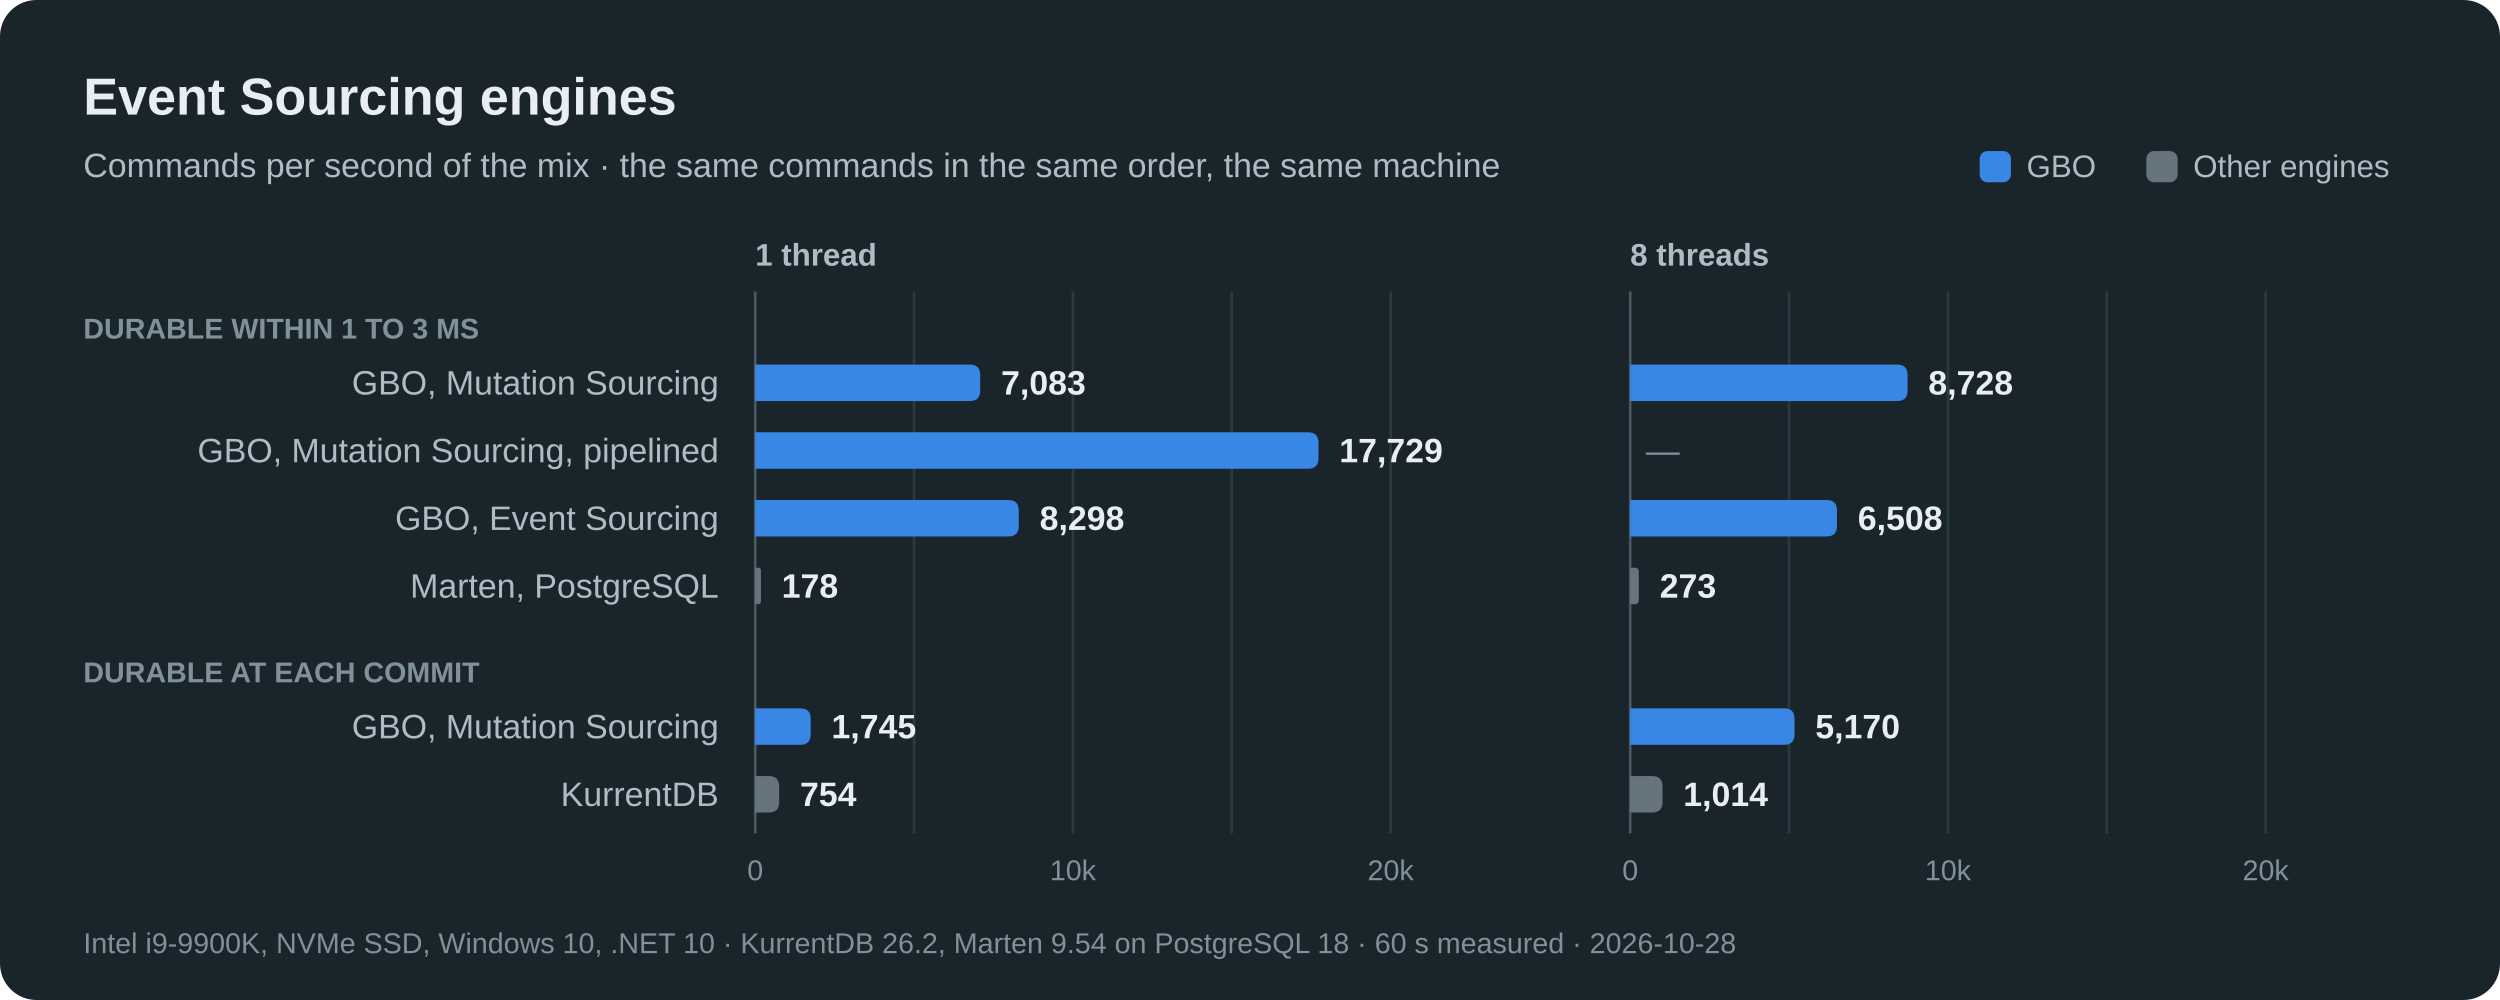
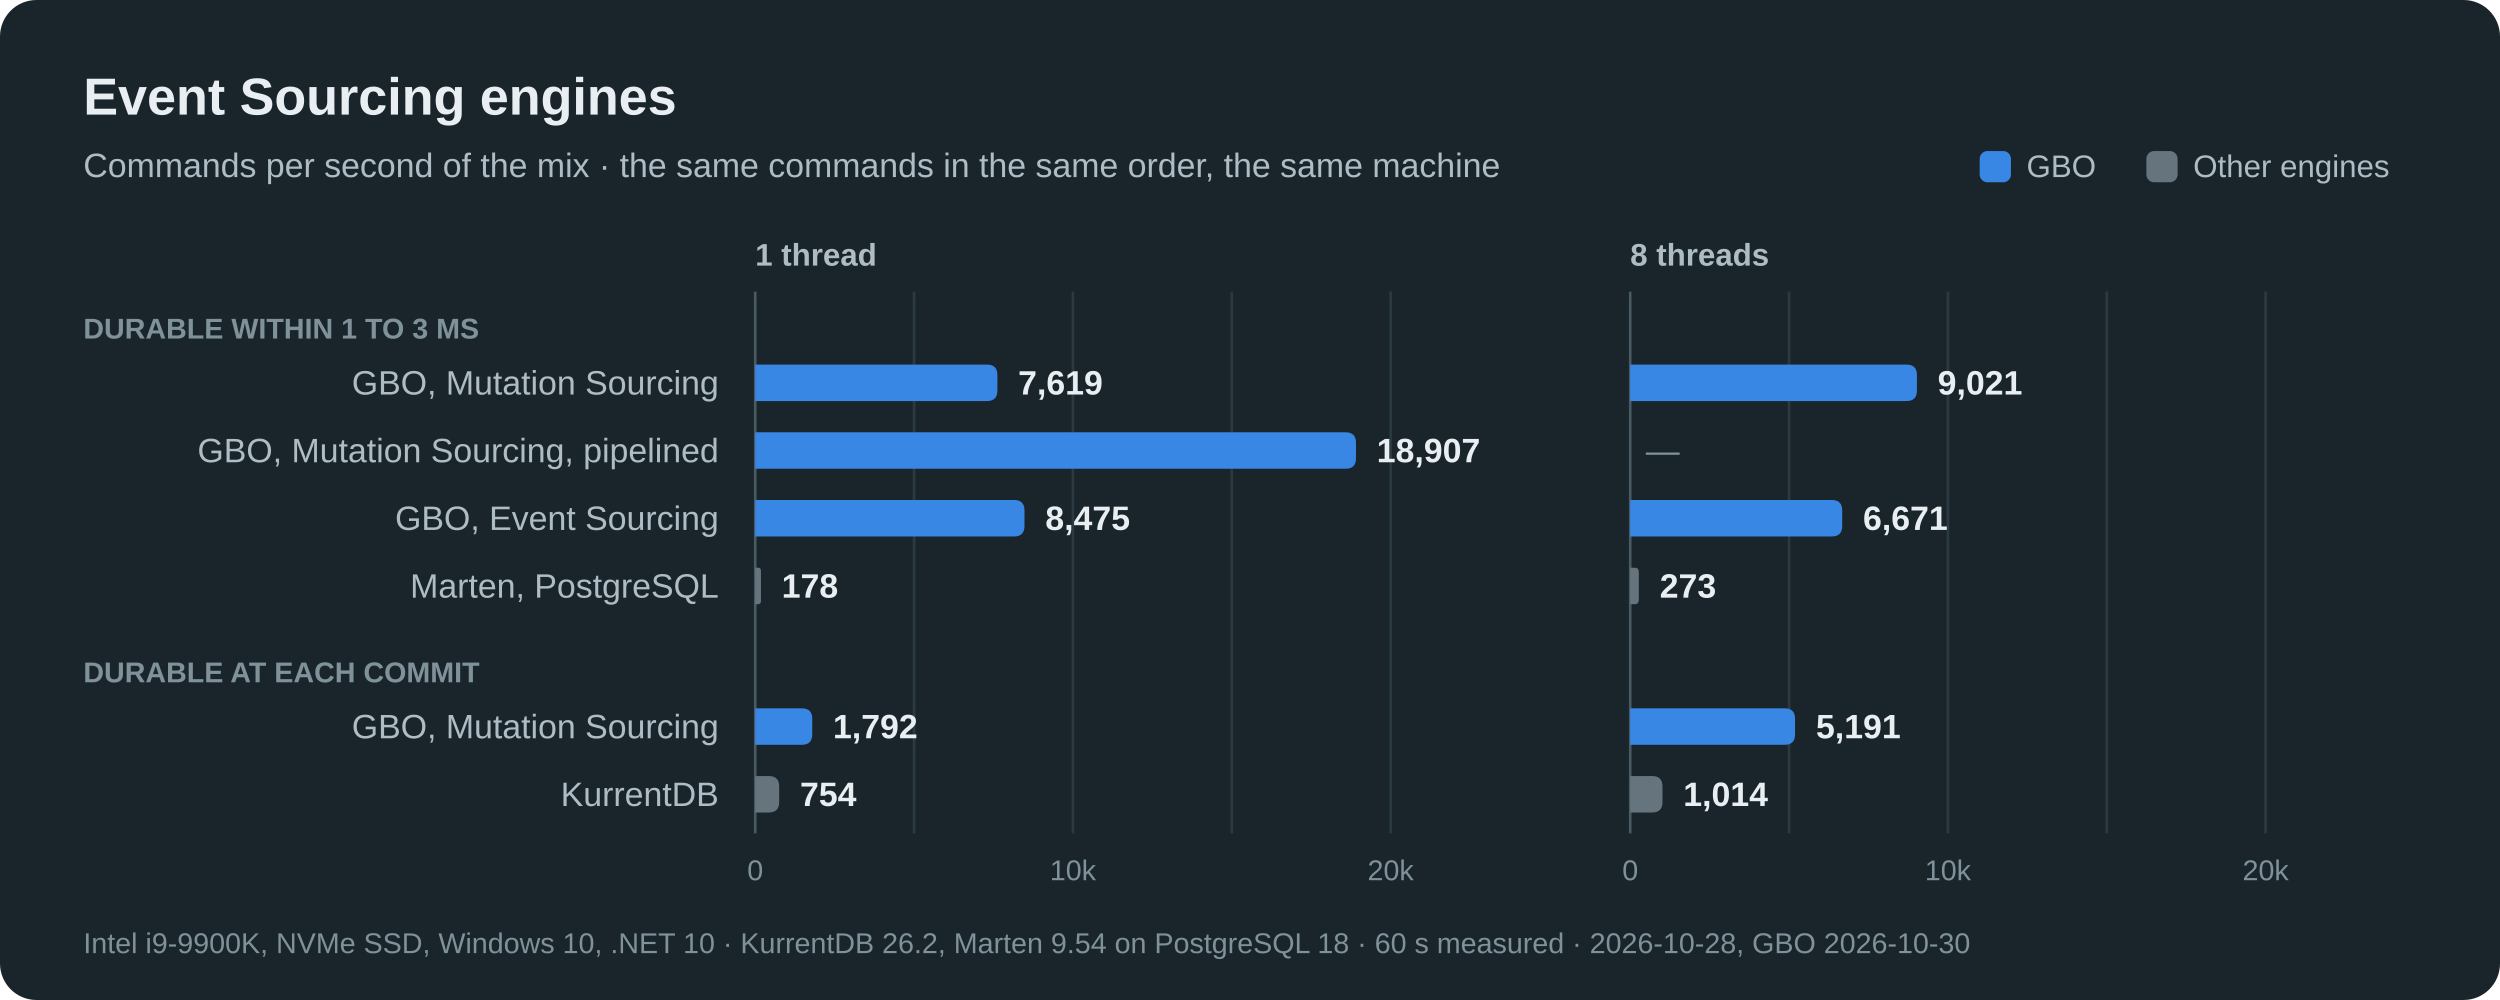
<svg xmlns="http://www.w3.org/2000/svg" width="960" height="384" viewBox="0 0 960 384" role="img" font-family="'Segoe UI', -apple-system, BlinkMacSystemFont, 'Helvetica Neue', Arial, sans-serif">
  <rect width="960" height="384" rx="14" fill="#1a252b" />
  <text x="32" y="44" font-size="20" font-weight="600" fill="#e8eef1" text-anchor="start">Event Sourcing engines</text>
  <text x="32" y="68" font-size="13" font-weight="400" fill="#aebcc4" text-anchor="start">Commands per second of the mix · the same commands in the same order, the same machine</text>
  <rect x="760.2" y="58" width="12" height="12" rx="3" fill="#3987e5" />
  <text x="778.2" y="68" font-size="12" font-weight="400" fill="#aebcc4" text-anchor="start">GBO</text>
  <rect x="824.2" y="58" width="12" height="12" rx="3" fill="#66757d" />
  <text x="842.2" y="68" font-size="12" font-weight="400" fill="#aebcc4" text-anchor="start">Other engines</text>
  <text x="290" y="102" font-size="12" font-weight="600" fill="#aebcc4" text-anchor="start">1 thread</text>
  <text x="626" y="102" font-size="12" font-weight="600" fill="#aebcc4" text-anchor="start">8 threads</text>
  <line x1="351" y1="112" x2="351" y2="320" stroke="#2b3a42" stroke-width="1" />
  <line x1="412" y1="112" x2="412" y2="320" stroke="#2b3a42" stroke-width="1" />
  <line x1="473" y1="112" x2="473" y2="320" stroke="#2b3a42" stroke-width="1" />
  <line x1="534" y1="112" x2="534" y2="320" stroke="#2b3a42" stroke-width="1" />
  <line x1="290" y1="112" x2="290" y2="320" stroke="#4a5a62" stroke-width="1" />
  <text x="290" y="338" font-size="11" font-weight="400" fill="#7f9199" text-anchor="middle">0</text>
  <text x="412" y="338" font-size="11" font-weight="400" fill="#7f9199" text-anchor="middle">10k</text>
  <text x="534" y="338" font-size="11" font-weight="400" fill="#7f9199" text-anchor="middle">20k</text>
  <line x1="687" y1="112" x2="687" y2="320" stroke="#2b3a42" stroke-width="1" />
  <line x1="748" y1="112" x2="748" y2="320" stroke="#2b3a42" stroke-width="1" />
  <line x1="809" y1="112" x2="809" y2="320" stroke="#2b3a42" stroke-width="1" />
  <line x1="870" y1="112" x2="870" y2="320" stroke="#2b3a42" stroke-width="1" />
  <line x1="626" y1="112" x2="626" y2="320" stroke="#4a5a62" stroke-width="1" />
  <text x="626" y="338" font-size="11" font-weight="400" fill="#7f9199" text-anchor="middle">0</text>
  <text x="748" y="338" font-size="11" font-weight="400" fill="#7f9199" text-anchor="middle">10k</text>
  <text x="870" y="338" font-size="11" font-weight="400" fill="#7f9199" text-anchor="middle">20k</text>
  <text x="32" y="130" font-size="11" font-weight="600" fill="#7f9199" text-anchor="start">DURABLE WITHIN 1 TO 3 MS</text>
  <text x="276" y="151.5" font-size="13" font-weight="400" fill="#aebcc4" text-anchor="end">GBO, Mutation Sourcing</text>
-   <path d="M290 140H372.4Q376.4 140 376.4 144V150Q376.4 154 372.4 154H290Z" fill="#3987e5" />
-   <text x="384.413" y="151.5" font-size="13" font-weight="600" fill="#e8eef1" text-anchor="start">7,083</text>
-   <path d="M626 140H728.5Q732.5 140 732.5 144V150Q732.5 154 728.5 154H626Z" fill="#3987e5" />
-   <text x="740.482" y="151.5" font-size="13" font-weight="600" fill="#e8eef1" text-anchor="start">8,728</text>
+   <path d="M290 140H379.0Q383.0 140 383.0 144V150Q383.0 154 379.0 154H290Z" fill="#3987e5" />
+   <text x="390.954" y="151.5" font-size="13" font-weight="600" fill="#e8eef1" text-anchor="start">7,619</text>
+   <path d="M626 140H732.1Q736.1 140 736.1 144V150Q736.1 154 732.1 154H626Z" fill="#3987e5" />
+   <text x="744.059" y="151.5" font-size="13" font-weight="600" fill="#e8eef1" text-anchor="start">9,021</text>
  <text x="276" y="177.5" font-size="13" font-weight="400" fill="#aebcc4" text-anchor="end">GBO, Mutation Sourcing, pipelined</text>
-   <path d="M290 166H502.3Q506.3 166 506.3 170V176Q506.3 180 502.3 180H290Z" fill="#3987e5" />
-   <text x="514.294" y="177.5" font-size="13" font-weight="600" fill="#e8eef1" text-anchor="start">17,729</text>
+   <path d="M290 166H516.7Q520.7 166 520.7 170V176Q520.7 180 516.7 180H290Z" fill="#3987e5" />
+   <text x="528.672" y="177.5" font-size="13" font-weight="600" fill="#e8eef1" text-anchor="start">18,907</text>
  <text x="632" y="177.5" font-size="13" font-weight="400" fill="#7f9199" text-anchor="start">—</text>
  <text x="276" y="203.5" font-size="13" font-weight="400" fill="#aebcc4" text-anchor="end">GBO, Event Sourcing</text>
-   <path d="M290 192H387.2Q391.2 192 391.2 196V202Q391.2 206 387.2 206H290Z" fill="#3987e5" />
-   <text x="399.236" y="203.5" font-size="13" font-weight="600" fill="#e8eef1" text-anchor="start">8,298</text>
-   <path d="M626 192H701.4Q705.4 192 705.4 196V202Q705.4 206 701.4 206H626Z" fill="#3987e5" />
-   <text x="713.398" y="203.5" font-size="13" font-weight="600" fill="#e8eef1" text-anchor="start">6,508</text>
+   <path d="M290 192H389.4Q393.4 192 393.4 196V202Q393.4 206 389.4 206H290Z" fill="#3987e5" />
+   <text x="401.398" y="203.5" font-size="13" font-weight="600" fill="#e8eef1" text-anchor="start">8,475</text>
+   <path d="M626 192H703.4Q707.4 192 707.4 196V202Q707.4 206 703.4 206H626Z" fill="#3987e5" />
+   <text x="715.389" y="203.5" font-size="13" font-weight="600" fill="#e8eef1" text-anchor="start">6,671</text>
  <text x="276" y="229.5" font-size="13" font-weight="400" fill="#aebcc4" text-anchor="end">Marten, PostgreSQL</text>
  <path d="M290 218H291.1Q292.2 218 292.2 219.086V230.914Q292.2 232 291.1 232H290Z" fill="#66757d" />
  <text x="300.172" y="229.5" font-size="13" font-weight="600" fill="#e8eef1" text-anchor="start">178</text>
  <path d="M626 218H627.7Q629.3 218 629.3 219.665V230.335Q629.3 232 627.7 232H626Z" fill="#66757d" />
  <text x="637.331" y="229.5" font-size="13" font-weight="600" fill="#e8eef1" text-anchor="start">273</text>
  <text x="32" y="262" font-size="11" font-weight="600" fill="#7f9199" text-anchor="start">DURABLE AT EACH COMMIT</text>
  <text x="276" y="283.5" font-size="13" font-weight="400" fill="#aebcc4" text-anchor="end">GBO, Mutation Sourcing</text>
-   <path d="M290 272H307.3Q311.3 272 311.3 276V282Q311.3 286 307.3 286H290Z" fill="#3987e5" />
-   <text x="319.289" y="283.5" font-size="13" font-weight="600" fill="#e8eef1" text-anchor="start">1,745</text>
-   <path d="M626 272H685.1Q689.1 272 689.1 276V282Q689.1 286 685.1 286H626Z" fill="#3987e5" />
-   <text x="697.074" y="283.5" font-size="13" font-weight="600" fill="#e8eef1" text-anchor="start">5,170</text>
+   <path d="M290 272H307.9Q311.9 272 311.9 276V282Q311.9 286 307.9 286H290Z" fill="#3987e5" />
+   <text x="319.863" y="283.5" font-size="13" font-weight="600" fill="#e8eef1" text-anchor="start">1,792</text>
+   <path d="M626 272H685.3Q689.3 272 689.3 276V282Q689.3 286 685.3 286H626Z" fill="#3987e5" />
+   <text x="697.332" y="283.5" font-size="13" font-weight="600" fill="#e8eef1" text-anchor="start">5,191</text>
  <text x="276" y="309.5" font-size="13" font-weight="400" fill="#aebcc4" text-anchor="end">KurrentDB</text>
  <path d="M290 298H295.2Q299.2 298 299.2 302V308Q299.2 312 295.2 312H290Z" fill="#66757d" />
  <text x="307.199" y="309.5" font-size="13" font-weight="600" fill="#e8eef1" text-anchor="start">754</text>
  <path d="M626 298H634.4Q638.4 298 638.4 302V308Q638.4 312 634.4 312H626Z" fill="#66757d" />
  <text x="646.371" y="309.5" font-size="13" font-weight="600" fill="#e8eef1" text-anchor="start">1,014</text>
-   <text x="32" y="366" font-size="11" font-weight="400" fill="#7f9199" text-anchor="start">Intel i9-9900K, NVMe SSD, Windows 10, .NET 10 · KurrentDB 26.2, Marten 9.54 on PostgreSQL 18 · 60 s measured · 2026-10-28</text>
+   <text x="32" y="366" font-size="11" font-weight="400" fill="#7f9199" text-anchor="start">Intel i9-9900K, NVMe SSD, Windows 10, .NET 10 · KurrentDB 26.2, Marten 9.54 on PostgreSQL 18 · 60 s measured · 2026-10-28, GBO 2026-10-30</text>
</svg>
